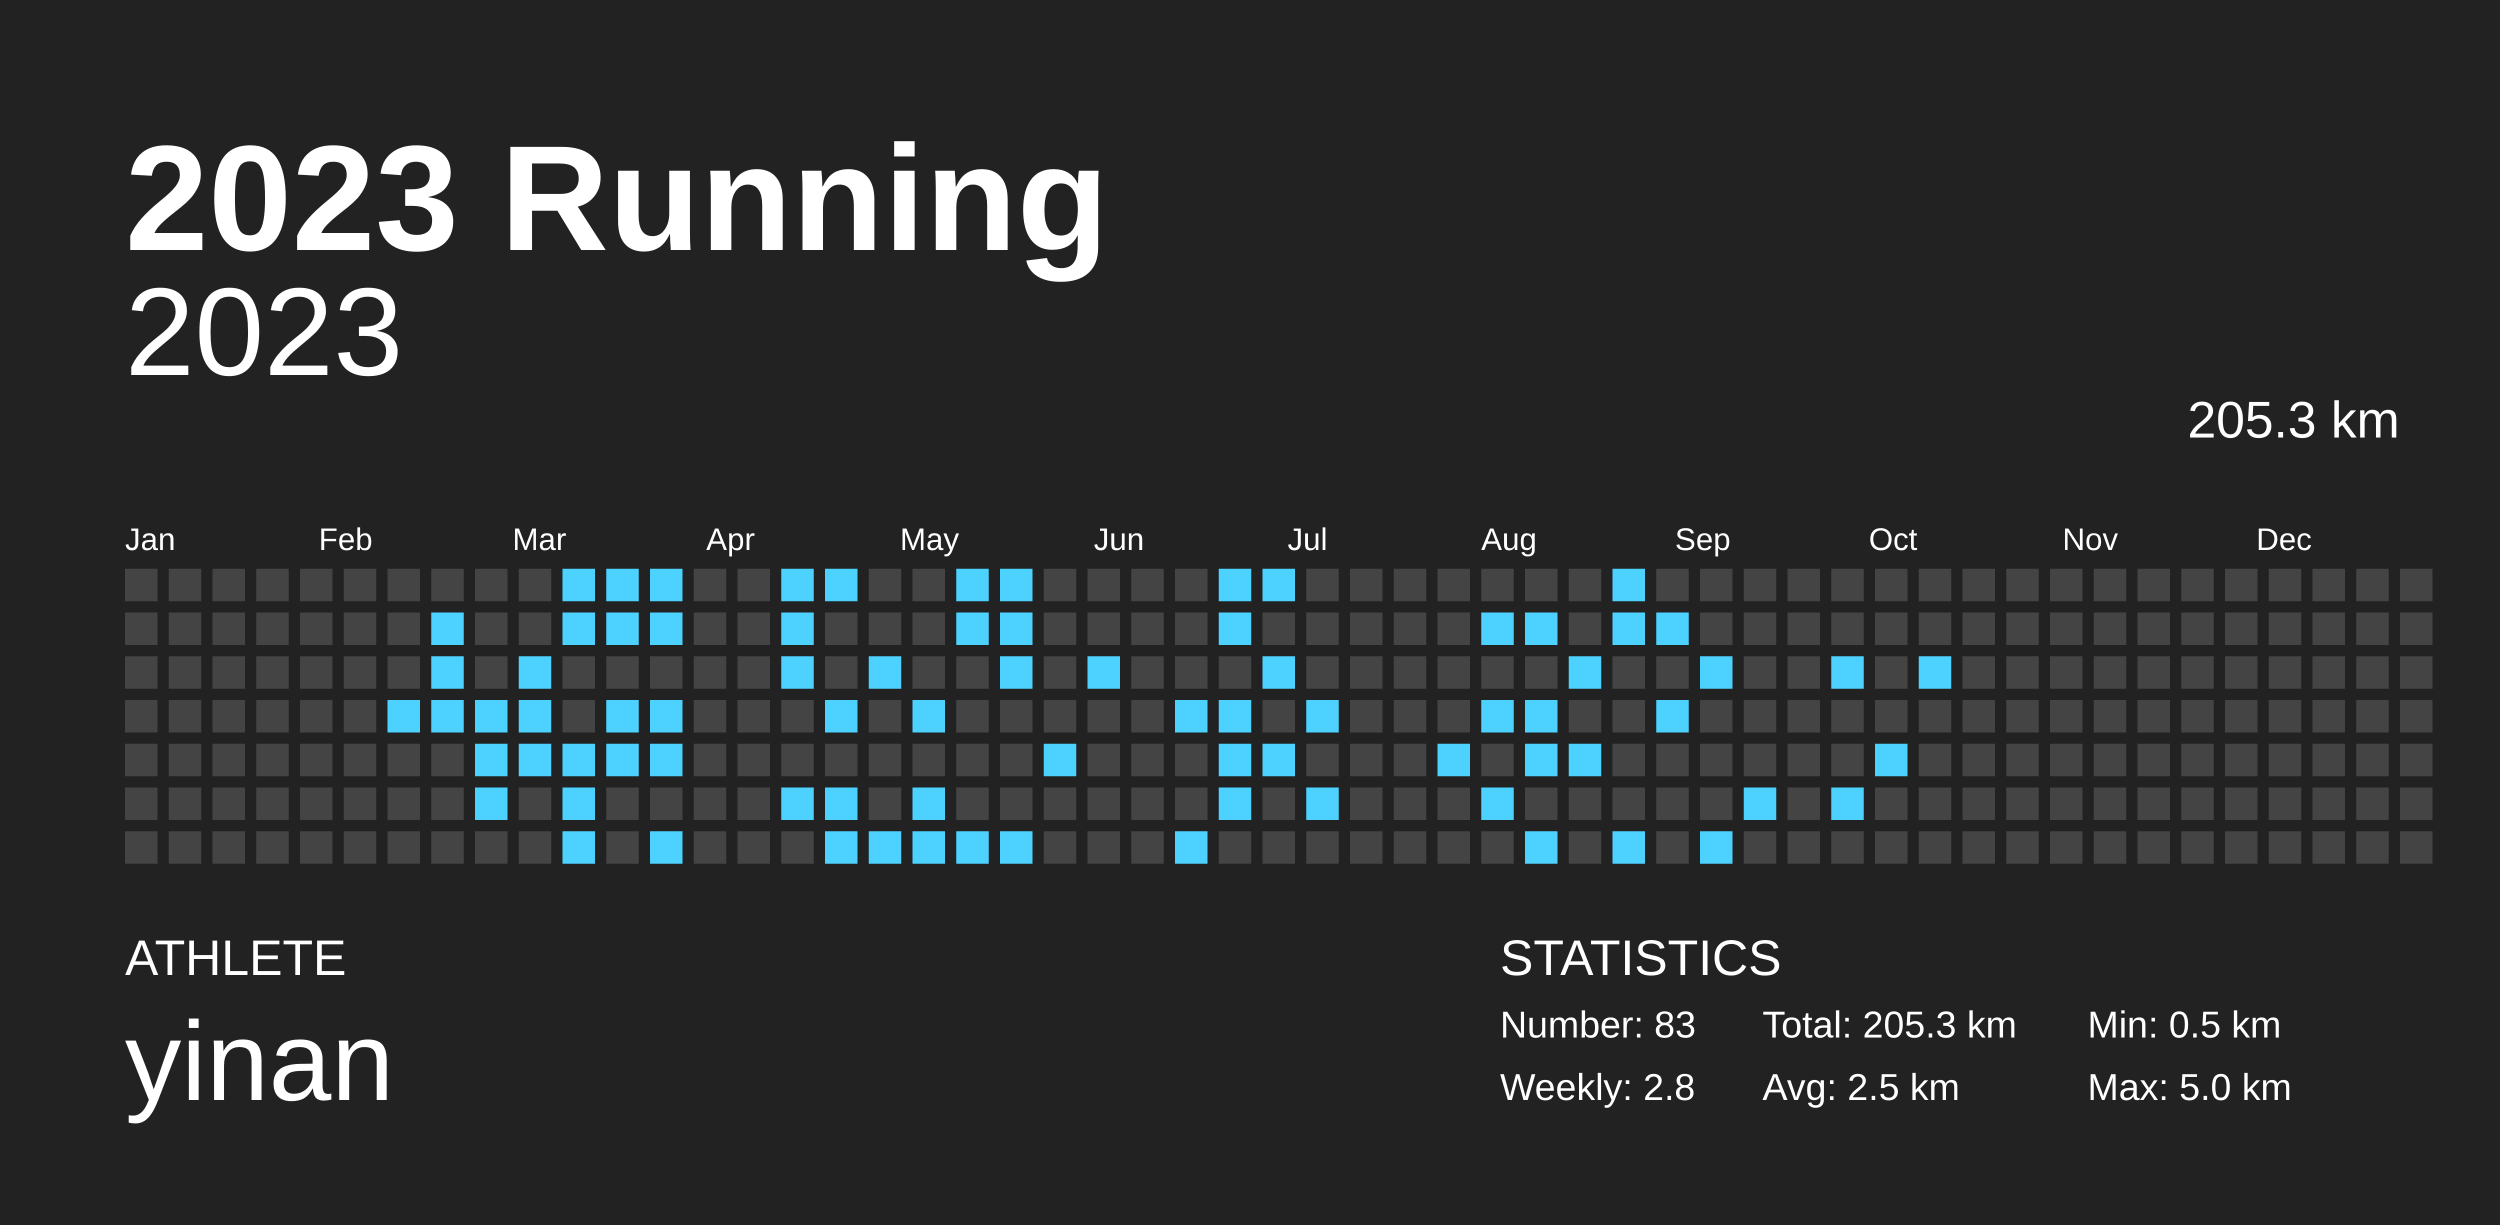
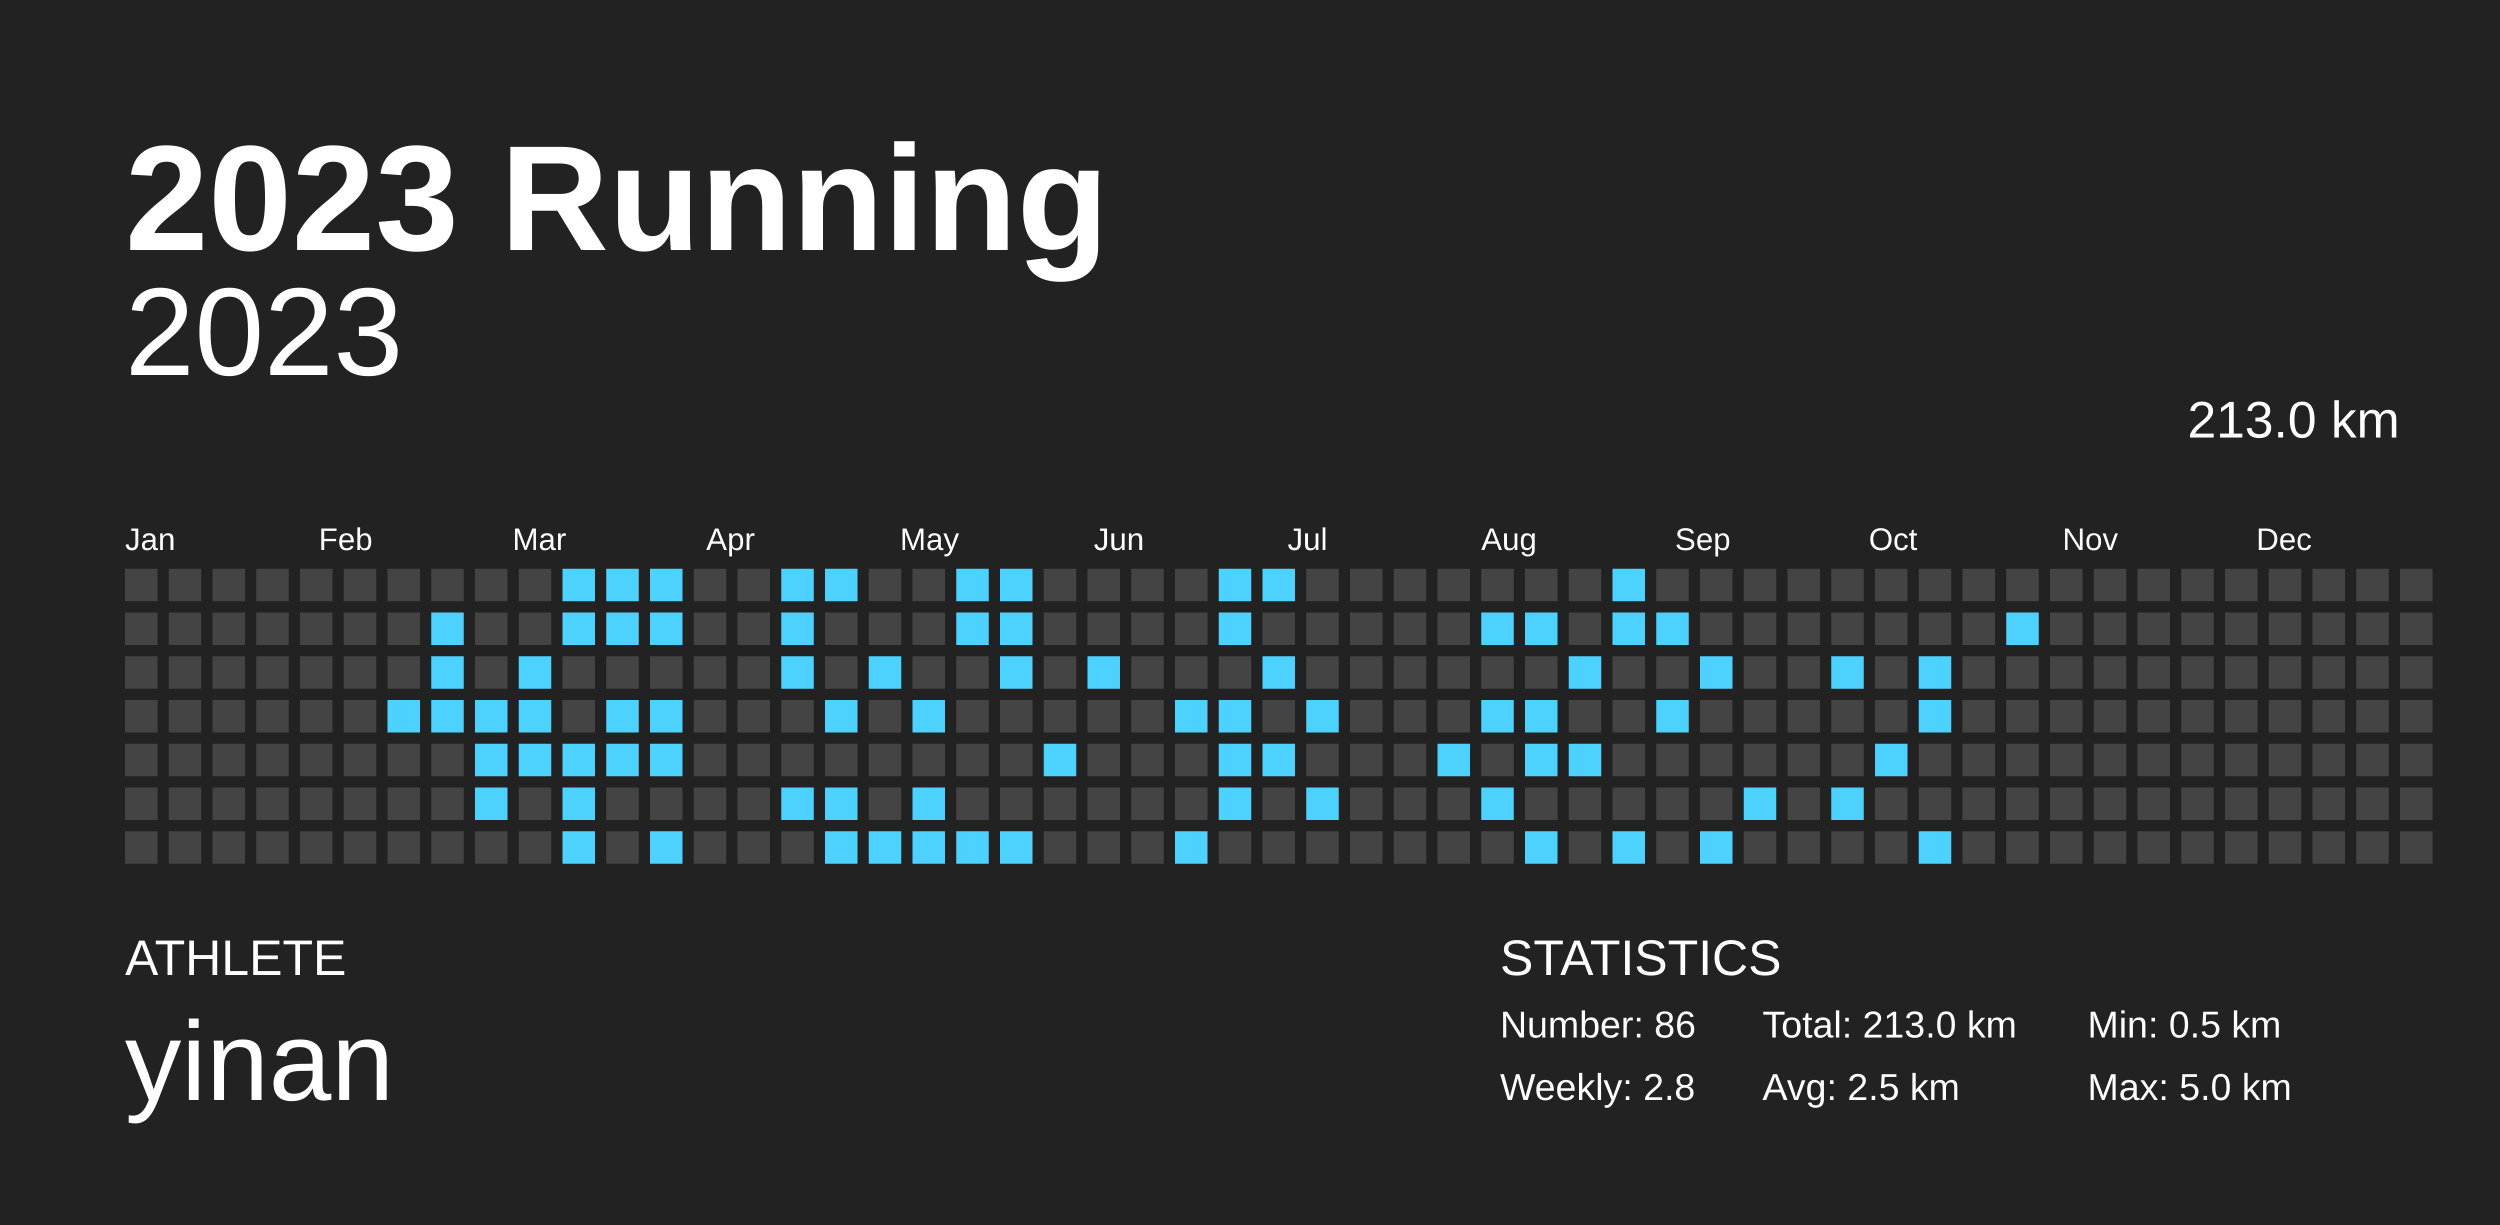
<svg xmlns="http://www.w3.org/2000/svg" baseProfile="full" height="98mm" version="1.1" viewBox="0,0,200,98" width="200mm">
  <defs />
  <rect fill="#222222" height="98" width="200" x="0" y="0" />
  <text fill="#FFFFFF" style="font-size:12px; font-family:Arial; font-weight:bold;" x="10" y="20">2023 Running</text>
  <text fill="#FFFFFF" style="font-size:4px; font-family:Arial" x="10" y="78">ATHLETE</text>
  <text fill="#FFFFFF" style="font-size:9px; font-family:Arial" x="10" y="88">yinan</text>
  <text fill="#FFFFFF" style="font-size:4px; font-family:Arial" x="120" y="78">STATISTICS</text>
-   <text fill="#FFFFFF" style="font-size:3px; font-family:Arial" x="120" y="83">Number: 83</text>
+   <text fill="#FFFFFF" style="font-size:3px; font-family:Arial" x="120" y="83">Number: 86</text>
  <text fill="#FFFFFF" style="font-size:3px; font-family:Arial" x="120" y="88">Weekly: 2.8</text>
-   <text fill="#FFFFFF" style="font-size:3px; font-family:Arial" x="141" y="83">Total: 205.3 km</text>
+   <text fill="#FFFFFF" style="font-size:3px; font-family:Arial" x="141" y="83">Total: 213.0 km</text>
  <text fill="#FFFFFF" style="font-size:3px; font-family:Arial" x="141" y="88">Avg: 2.5 km</text>
  <text fill="#FFFFFF" style="font-size:3px; font-family:Arial" x="167" y="83">Min: 0.5 km</text>
  <text fill="#FFFFFF" style="font-size:3px; font-family:Arial" x="167" y="88">Max: 5.0 km</text>
  <text alignment-baseline="hanging" fill="#FFFFFF" style="font-size:10.0px; font-family:Arial;" x="10" y="30">2023</text>
-   <text alignment-baseline="hanging" fill="#FFFFFF" style="font-size:4.125px; font-family:Arial;" x="175" y="35">205.3 km</text>
+   <text alignment-baseline="hanging" fill="#FFFFFF" style="font-size:4.125px; font-family:Arial;" x="175" y="35">213.0 km</text>
  <text fill="#FFFFFF" style="font-size:2.5px; font-family:Arial" x="10.0" y="44">Jan</text>
  <text fill="#FFFFFF" style="font-size:2.5px; font-family:Arial" x="25.5" y="44">Feb</text>
  <text fill="#FFFFFF" style="font-size:2.5px; font-family:Arial" x="41.0" y="44">Mar</text>
  <text fill="#FFFFFF" style="font-size:2.5px; font-family:Arial" x="56.5" y="44">Apr</text>
  <text fill="#FFFFFF" style="font-size:2.5px; font-family:Arial" x="72.0" y="44">May</text>
  <text fill="#FFFFFF" style="font-size:2.5px; font-family:Arial" x="87.5" y="44">Jun</text>
  <text fill="#FFFFFF" style="font-size:2.5px; font-family:Arial" x="103.0" y="44">Jul</text>
  <text fill="#FFFFFF" style="font-size:2.5px; font-family:Arial" x="118.5" y="44">Aug</text>
  <text fill="#FFFFFF" style="font-size:2.5px; font-family:Arial" x="134.0" y="44">Sep</text>
  <text fill="#FFFFFF" style="font-size:2.5px; font-family:Arial" x="149.5" y="44">Oct</text>
  <text fill="#FFFFFF" style="font-size:2.5px; font-family:Arial" x="165.0" y="44">Nov</text>
  <text fill="#FFFFFF" style="font-size:2.5px; font-family:Arial" x="180.5" y="44">Dec</text>
  <rect fill="#444444" height="2.6" width="2.6" x="10.0" y="45.5" />
  <rect fill="#444444" height="2.6" width="2.6" x="10.0" y="49.0" />
  <rect fill="#444444" height="2.6" width="2.6" x="10.0" y="52.5" />
  <rect fill="#444444" height="2.6" width="2.6" x="10.0" y="56.0" />
  <rect fill="#444444" height="2.6" width="2.6" x="10.0" y="59.5" />
  <rect fill="#444444" height="2.6" width="2.6" x="10.0" y="63.0" />
  <rect fill="#444444" height="2.6" width="2.6" x="10.0" y="66.5" />
  <rect fill="#444444" height="2.6" width="2.6" x="13.5" y="45.5" />
  <rect fill="#444444" height="2.6" width="2.6" x="13.5" y="49.0" />
  <rect fill="#444444" height="2.6" width="2.6" x="13.5" y="52.5" />
  <rect fill="#444444" height="2.6" width="2.6" x="13.5" y="56.0" />
  <rect fill="#444444" height="2.6" width="2.6" x="13.5" y="59.5" />
  <rect fill="#444444" height="2.6" width="2.6" x="13.5" y="63.0" />
  <rect fill="#444444" height="2.6" width="2.6" x="13.5" y="66.5" />
  <rect fill="#444444" height="2.6" width="2.6" x="17.0" y="45.5" />
  <rect fill="#444444" height="2.6" width="2.6" x="17.0" y="49.0" />
  <rect fill="#444444" height="2.6" width="2.6" x="17.0" y="52.5" />
  <rect fill="#444444" height="2.6" width="2.6" x="17.0" y="56.0" />
  <rect fill="#444444" height="2.6" width="2.6" x="17.0" y="59.5" />
  <rect fill="#444444" height="2.6" width="2.6" x="17.0" y="63.0" />
  <rect fill="#444444" height="2.6" width="2.6" x="17.0" y="66.5" />
  <rect fill="#444444" height="2.6" width="2.6" x="20.5" y="45.5" />
  <rect fill="#444444" height="2.6" width="2.6" x="20.5" y="49.0" />
  <rect fill="#444444" height="2.6" width="2.6" x="20.5" y="52.5" />
  <rect fill="#444444" height="2.6" width="2.6" x="20.5" y="56.0" />
  <rect fill="#444444" height="2.6" width="2.6" x="20.5" y="59.5" />
  <rect fill="#444444" height="2.6" width="2.6" x="20.5" y="63.0" />
  <rect fill="#444444" height="2.6" width="2.6" x="20.5" y="66.5" />
  <rect fill="#444444" height="2.6" width="2.6" x="24.0" y="45.5" />
  <rect fill="#444444" height="2.6" width="2.6" x="24.0" y="49.0" />
  <rect fill="#444444" height="2.6" width="2.6" x="24.0" y="52.5" />
  <rect fill="#444444" height="2.6" width="2.6" x="24.0" y="56.0" />
  <rect fill="#444444" height="2.6" width="2.6" x="24.0" y="59.5" />
  <rect fill="#444444" height="2.6" width="2.6" x="24.0" y="63.0" />
  <rect fill="#444444" height="2.6" width="2.6" x="24.0" y="66.5" />
  <rect fill="#444444" height="2.6" width="2.6" x="27.5" y="45.5" />
  <rect fill="#444444" height="2.6" width="2.6" x="27.5" y="49.0" />
  <rect fill="#444444" height="2.6" width="2.6" x="27.5" y="52.5" />
  <rect fill="#444444" height="2.6" width="2.6" x="27.5" y="56.0" />
  <rect fill="#444444" height="2.6" width="2.6" x="27.5" y="59.5" />
  <rect fill="#444444" height="2.6" width="2.6" x="27.5" y="63.0" />
  <rect fill="#444444" height="2.6" width="2.6" x="27.5" y="66.5" />
  <rect fill="#444444" height="2.6" width="2.6" x="31.0" y="45.5" />
  <rect fill="#444444" height="2.6" width="2.6" x="31.0" y="49.0" />
  <rect fill="#444444" height="2.6" width="2.6" x="31.0" y="52.5" />
  <rect fill="#4dd2ff" height="2.6" width="2.6" x="31.0" y="56.0" />
  <rect fill="#444444" height="2.6" width="2.6" x="31.0" y="59.5" />
  <rect fill="#444444" height="2.6" width="2.6" x="31.0" y="63.0" />
  <rect fill="#444444" height="2.6" width="2.6" x="31.0" y="66.5" />
  <rect fill="#444444" height="2.6" width="2.6" x="34.5" y="45.5" />
  <rect fill="#4dd2ff" height="2.6" width="2.6" x="34.5" y="49.0" />
  <rect fill="#4dd2ff" height="2.6" width="2.6" x="34.5" y="52.5" />
  <rect fill="#4dd2ff" height="2.6" width="2.6" x="34.5" y="56.0" />
  <rect fill="#444444" height="2.6" width="2.6" x="34.5" y="59.5" />
  <rect fill="#444444" height="2.6" width="2.6" x="34.5" y="63.0" />
  <rect fill="#444444" height="2.6" width="2.6" x="34.5" y="66.5" />
  <rect fill="#444444" height="2.6" width="2.6" x="38.0" y="45.5" />
  <rect fill="#444444" height="2.6" width="2.6" x="38.0" y="49.0" />
  <rect fill="#444444" height="2.6" width="2.6" x="38.0" y="52.5" />
  <rect fill="#4dd2ff" height="2.6" width="2.6" x="38.0" y="56.0" />
  <rect fill="#4dd2ff" height="2.6" width="2.6" x="38.0" y="59.5" />
  <rect fill="#4dd2ff" height="2.6" width="2.6" x="38.0" y="63.0" />
  <rect fill="#444444" height="2.6" width="2.6" x="38.0" y="66.5" />
  <rect fill="#444444" height="2.6" width="2.6" x="41.5" y="45.5" />
  <rect fill="#444444" height="2.6" width="2.6" x="41.5" y="49.0" />
  <rect fill="#4dd2ff" height="2.6" width="2.6" x="41.5" y="52.5" />
  <rect fill="#4dd2ff" height="2.6" width="2.6" x="41.5" y="56.0" />
  <rect fill="#4dd2ff" height="2.6" width="2.6" x="41.5" y="59.5" />
  <rect fill="#444444" height="2.6" width="2.6" x="41.5" y="63.0" />
  <rect fill="#444444" height="2.6" width="2.6" x="41.5" y="66.5" />
  <rect fill="#4dd2ff" height="2.6" width="2.6" x="45.0" y="45.5" />
  <rect fill="#4dd2ff" height="2.6" width="2.6" x="45.0" y="49.0" />
  <rect fill="#444444" height="2.6" width="2.6" x="45.0" y="52.5" />
  <rect fill="#444444" height="2.6" width="2.6" x="45.0" y="56.0" />
  <rect fill="#4dd2ff" height="2.6" width="2.6" x="45.0" y="59.5" />
  <rect fill="#4dd2ff" height="2.6" width="2.6" x="45.0" y="63.0" />
  <rect fill="#4dd2ff" height="2.6" width="2.6" x="45.0" y="66.5" />
  <rect fill="#4dd2ff" height="2.6" width="2.6" x="48.5" y="45.5" />
  <rect fill="#4dd2ff" height="2.6" width="2.6" x="48.5" y="49.0" />
  <rect fill="#444444" height="2.6" width="2.6" x="48.5" y="52.5" />
  <rect fill="#4dd2ff" height="2.6" width="2.6" x="48.5" y="56.0" />
  <rect fill="#4dd2ff" height="2.6" width="2.6" x="48.5" y="59.5" />
  <rect fill="#444444" height="2.6" width="2.6" x="48.5" y="63.0" />
  <rect fill="#444444" height="2.6" width="2.6" x="48.5" y="66.5" />
  <rect fill="#4dd2ff" height="2.6" width="2.6" x="52.0" y="45.5" />
  <rect fill="#4dd2ff" height="2.6" width="2.6" x="52.0" y="49.0" />
  <rect fill="#444444" height="2.6" width="2.6" x="52.0" y="52.5" />
  <rect fill="#4dd2ff" height="2.6" width="2.6" x="52.0" y="56.0" />
  <rect fill="#4dd2ff" height="2.6" width="2.6" x="52.0" y="59.5" />
  <rect fill="#444444" height="2.6" width="2.6" x="52.0" y="63.0" />
  <rect fill="#4dd2ff" height="2.6" width="2.6" x="52.0" y="66.5" />
  <rect fill="#444444" height="2.6" width="2.6" x="55.5" y="45.5" />
  <rect fill="#444444" height="2.6" width="2.6" x="55.5" y="49.0" />
  <rect fill="#444444" height="2.6" width="2.6" x="55.5" y="52.5" />
  <rect fill="#444444" height="2.6" width="2.6" x="55.5" y="56.0" />
  <rect fill="#444444" height="2.6" width="2.6" x="55.5" y="59.5" />
  <rect fill="#444444" height="2.6" width="2.6" x="55.5" y="63.0" />
  <rect fill="#444444" height="2.6" width="2.6" x="55.5" y="66.5" />
  <rect fill="#444444" height="2.6" width="2.6" x="59.0" y="45.5" />
  <rect fill="#444444" height="2.6" width="2.6" x="59.0" y="49.0" />
  <rect fill="#444444" height="2.6" width="2.6" x="59.0" y="52.5" />
  <rect fill="#444444" height="2.6" width="2.6" x="59.0" y="56.0" />
  <rect fill="#444444" height="2.6" width="2.6" x="59.0" y="59.5" />
  <rect fill="#444444" height="2.6" width="2.6" x="59.0" y="63.0" />
  <rect fill="#444444" height="2.6" width="2.6" x="59.0" y="66.5" />
  <rect fill="#4dd2ff" height="2.6" width="2.6" x="62.5" y="45.5" />
  <rect fill="#4dd2ff" height="2.6" width="2.6" x="62.5" y="49.0" />
  <rect fill="#4dd2ff" height="2.6" width="2.6" x="62.5" y="52.5" />
  <rect fill="#444444" height="2.6" width="2.6" x="62.5" y="56.0" />
  <rect fill="#444444" height="2.6" width="2.6" x="62.5" y="59.5" />
  <rect fill="#4dd2ff" height="2.6" width="2.6" x="62.5" y="63.0" />
  <rect fill="#444444" height="2.6" width="2.6" x="62.5" y="66.5" />
  <rect fill="#4dd2ff" height="2.6" width="2.6" x="66.0" y="45.5" />
  <rect fill="#444444" height="2.6" width="2.6" x="66.0" y="49.0" />
  <rect fill="#444444" height="2.6" width="2.6" x="66.0" y="52.5" />
  <rect fill="#4dd2ff" height="2.6" width="2.6" x="66.0" y="56.0" />
  <rect fill="#444444" height="2.6" width="2.6" x="66.0" y="59.5" />
  <rect fill="#4dd2ff" height="2.6" width="2.6" x="66.0" y="63.0" />
  <rect fill="#4dd2ff" height="2.6" width="2.6" x="66.0" y="66.5" />
  <rect fill="#444444" height="2.6" width="2.6" x="69.5" y="45.5" />
  <rect fill="#444444" height="2.6" width="2.6" x="69.5" y="49.0" />
  <rect fill="#4dd2ff" height="2.6" width="2.6" x="69.5" y="52.5" />
  <rect fill="#444444" height="2.6" width="2.6" x="69.5" y="56.0" />
  <rect fill="#444444" height="2.6" width="2.6" x="69.5" y="59.5" />
  <rect fill="#444444" height="2.6" width="2.6" x="69.5" y="63.0" />
  <rect fill="#4dd2ff" height="2.6" width="2.6" x="69.5" y="66.5" />
  <rect fill="#444444" height="2.6" width="2.6" x="73.0" y="45.5" />
  <rect fill="#444444" height="2.6" width="2.6" x="73.0" y="49.0" />
  <rect fill="#444444" height="2.6" width="2.6" x="73.0" y="52.5" />
  <rect fill="#4dd2ff" height="2.6" width="2.6" x="73.0" y="56.0" />
  <rect fill="#444444" height="2.6" width="2.6" x="73.0" y="59.5" />
  <rect fill="#4dd2ff" height="2.6" width="2.6" x="73.0" y="63.0" />
  <rect fill="#4dd2ff" height="2.6" width="2.6" x="73.0" y="66.5" />
  <rect fill="#4dd2ff" height="2.6" width="2.6" x="76.5" y="45.5" />
  <rect fill="#4dd2ff" height="2.6" width="2.6" x="76.5" y="49.0" />
  <rect fill="#444444" height="2.6" width="2.6" x="76.5" y="52.5" />
  <rect fill="#444444" height="2.6" width="2.6" x="76.5" y="56.0" />
  <rect fill="#444444" height="2.6" width="2.6" x="76.5" y="59.5" />
  <rect fill="#444444" height="2.6" width="2.6" x="76.5" y="63.0" />
  <rect fill="#4dd2ff" height="2.6" width="2.6" x="76.5" y="66.5" />
  <rect fill="#4dd2ff" height="2.6" width="2.6" x="80.0" y="45.5" />
  <rect fill="#4dd2ff" height="2.6" width="2.6" x="80.0" y="49.0" />
  <rect fill="#4dd2ff" height="2.6" width="2.6" x="80.0" y="52.5" />
  <rect fill="#444444" height="2.6" width="2.6" x="80.0" y="56.0" />
  <rect fill="#444444" height="2.6" width="2.6" x="80.0" y="59.5" />
  <rect fill="#444444" height="2.6" width="2.6" x="80.0" y="63.0" />
  <rect fill="#4dd2ff" height="2.6" width="2.6" x="80.0" y="66.5" />
  <rect fill="#444444" height="2.6" width="2.6" x="83.5" y="45.5" />
  <rect fill="#444444" height="2.6" width="2.6" x="83.5" y="49.0" />
  <rect fill="#444444" height="2.6" width="2.6" x="83.5" y="52.5" />
  <rect fill="#444444" height="2.6" width="2.6" x="83.5" y="56.0" />
  <rect fill="#4dd2ff" height="2.6" width="2.6" x="83.5" y="59.5" />
  <rect fill="#444444" height="2.6" width="2.6" x="83.5" y="63.0" />
  <rect fill="#444444" height="2.6" width="2.6" x="83.5" y="66.5" />
  <rect fill="#444444" height="2.6" width="2.6" x="87.0" y="45.5" />
  <rect fill="#444444" height="2.6" width="2.6" x="87.0" y="49.0" />
  <rect fill="#4dd2ff" height="2.6" width="2.6" x="87.0" y="52.5" />
  <rect fill="#444444" height="2.6" width="2.6" x="87.0" y="56.0" />
  <rect fill="#444444" height="2.6" width="2.6" x="87.0" y="59.5" />
  <rect fill="#444444" height="2.6" width="2.6" x="87.0" y="63.0" />
  <rect fill="#444444" height="2.6" width="2.6" x="87.0" y="66.5" />
  <rect fill="#444444" height="2.6" width="2.6" x="90.5" y="45.5" />
  <rect fill="#444444" height="2.6" width="2.6" x="90.5" y="49.0" />
  <rect fill="#444444" height="2.6" width="2.6" x="90.5" y="52.5" />
  <rect fill="#444444" height="2.6" width="2.6" x="90.5" y="56.0" />
  <rect fill="#444444" height="2.6" width="2.6" x="90.5" y="59.5" />
  <rect fill="#444444" height="2.6" width="2.6" x="90.5" y="63.0" />
  <rect fill="#444444" height="2.6" width="2.6" x="90.5" y="66.5" />
  <rect fill="#444444" height="2.6" width="2.6" x="94.0" y="45.5" />
  <rect fill="#444444" height="2.6" width="2.6" x="94.0" y="49.0" />
  <rect fill="#444444" height="2.6" width="2.6" x="94.0" y="52.5" />
  <rect fill="#4dd2ff" height="2.6" width="2.6" x="94.0" y="56.0" />
  <rect fill="#444444" height="2.6" width="2.6" x="94.0" y="59.5" />
  <rect fill="#444444" height="2.6" width="2.6" x="94.0" y="63.0" />
  <rect fill="#4dd2ff" height="2.6" width="2.6" x="94.0" y="66.5" />
  <rect fill="#4dd2ff" height="2.6" width="2.6" x="97.5" y="45.5" />
  <rect fill="#4dd2ff" height="2.6" width="2.6" x="97.5" y="49.0" />
  <rect fill="#444444" height="2.6" width="2.6" x="97.5" y="52.5" />
  <rect fill="#4dd2ff" height="2.6" width="2.6" x="97.5" y="56.0" />
  <rect fill="#4dd2ff" height="2.6" width="2.6" x="97.5" y="59.5" />
  <rect fill="#4dd2ff" height="2.6" width="2.6" x="97.5" y="63.0" />
  <rect fill="#444444" height="2.6" width="2.6" x="97.5" y="66.5" />
  <rect fill="#4dd2ff" height="2.6" width="2.6" x="101.0" y="45.5" />
  <rect fill="#444444" height="2.6" width="2.6" x="101.0" y="49.0" />
  <rect fill="#4dd2ff" height="2.6" width="2.6" x="101.0" y="52.5" />
  <rect fill="#444444" height="2.6" width="2.6" x="101.0" y="56.0" />
  <rect fill="#4dd2ff" height="2.6" width="2.6" x="101.0" y="59.5" />
  <rect fill="#444444" height="2.6" width="2.6" x="101.0" y="63.0" />
  <rect fill="#444444" height="2.6" width="2.6" x="101.0" y="66.5" />
  <rect fill="#444444" height="2.6" width="2.6" x="104.5" y="45.5" />
  <rect fill="#444444" height="2.6" width="2.6" x="104.5" y="49.0" />
  <rect fill="#444444" height="2.6" width="2.6" x="104.5" y="52.5" />
  <rect fill="#4dd2ff" height="2.6" width="2.6" x="104.5" y="56.0" />
  <rect fill="#444444" height="2.6" width="2.6" x="104.5" y="59.5" />
  <rect fill="#4dd2ff" height="2.6" width="2.6" x="104.5" y="63.0" />
  <rect fill="#444444" height="2.6" width="2.6" x="104.5" y="66.5" />
  <rect fill="#444444" height="2.6" width="2.6" x="108.0" y="45.5" />
  <rect fill="#444444" height="2.6" width="2.6" x="108.0" y="49.0" />
  <rect fill="#444444" height="2.6" width="2.6" x="108.0" y="52.5" />
  <rect fill="#444444" height="2.6" width="2.6" x="108.0" y="56.0" />
  <rect fill="#444444" height="2.6" width="2.6" x="108.0" y="59.5" />
  <rect fill="#444444" height="2.6" width="2.6" x="108.0" y="63.0" />
  <rect fill="#444444" height="2.6" width="2.6" x="108.0" y="66.5" />
  <rect fill="#444444" height="2.6" width="2.6" x="111.5" y="45.5" />
  <rect fill="#444444" height="2.6" width="2.6" x="111.5" y="49.0" />
  <rect fill="#444444" height="2.6" width="2.6" x="111.5" y="52.5" />
  <rect fill="#444444" height="2.6" width="2.6" x="111.5" y="56.0" />
  <rect fill="#444444" height="2.6" width="2.6" x="111.5" y="59.5" />
  <rect fill="#444444" height="2.6" width="2.6" x="111.5" y="63.0" />
  <rect fill="#444444" height="2.6" width="2.6" x="111.5" y="66.5" />
  <rect fill="#444444" height="2.6" width="2.6" x="115.0" y="45.5" />
  <rect fill="#444444" height="2.6" width="2.6" x="115.0" y="49.0" />
  <rect fill="#444444" height="2.6" width="2.6" x="115.0" y="52.5" />
  <rect fill="#444444" height="2.6" width="2.6" x="115.0" y="56.0" />
  <rect fill="#4dd2ff" height="2.6" width="2.6" x="115.0" y="59.5" />
  <rect fill="#444444" height="2.6" width="2.6" x="115.0" y="63.0" />
  <rect fill="#444444" height="2.6" width="2.6" x="115.0" y="66.5" />
  <rect fill="#444444" height="2.6" width="2.6" x="118.5" y="45.5" />
  <rect fill="#4dd2ff" height="2.6" width="2.6" x="118.5" y="49.0" />
  <rect fill="#444444" height="2.6" width="2.6" x="118.5" y="52.5" />
  <rect fill="#4dd2ff" height="2.6" width="2.6" x="118.5" y="56.0" />
  <rect fill="#444444" height="2.6" width="2.6" x="118.5" y="59.5" />
  <rect fill="#4dd2ff" height="2.6" width="2.6" x="118.5" y="63.0" />
  <rect fill="#444444" height="2.6" width="2.6" x="118.5" y="66.5" />
  <rect fill="#444444" height="2.6" width="2.6" x="122.0" y="45.5" />
  <rect fill="#4dd2ff" height="2.6" width="2.6" x="122.0" y="49.0" />
  <rect fill="#444444" height="2.6" width="2.6" x="122.0" y="52.5" />
  <rect fill="#4dd2ff" height="2.6" width="2.6" x="122.0" y="56.0" />
  <rect fill="#4dd2ff" height="2.6" width="2.6" x="122.0" y="59.5" />
  <rect fill="#444444" height="2.6" width="2.6" x="122.0" y="63.0" />
  <rect fill="#4dd2ff" height="2.6" width="2.6" x="122.0" y="66.5" />
  <rect fill="#444444" height="2.6" width="2.6" x="125.5" y="45.5" />
  <rect fill="#444444" height="2.6" width="2.6" x="125.5" y="49.0" />
  <rect fill="#4dd2ff" height="2.6" width="2.6" x="125.5" y="52.5" />
  <rect fill="#444444" height="2.6" width="2.6" x="125.5" y="56.0" />
  <rect fill="#4dd2ff" height="2.6" width="2.6" x="125.5" y="59.5" />
  <rect fill="#444444" height="2.6" width="2.6" x="125.5" y="63.0" />
  <rect fill="#444444" height="2.6" width="2.6" x="125.5" y="66.5" />
  <rect fill="#4dd2ff" height="2.6" width="2.6" x="129.0" y="45.5" />
  <rect fill="#4dd2ff" height="2.6" width="2.6" x="129.0" y="49.0" />
  <rect fill="#444444" height="2.6" width="2.6" x="129.0" y="52.5" />
  <rect fill="#444444" height="2.6" width="2.6" x="129.0" y="56.0" />
  <rect fill="#444444" height="2.6" width="2.6" x="129.0" y="59.5" />
  <rect fill="#444444" height="2.6" width="2.6" x="129.0" y="63.0" />
  <rect fill="#4dd2ff" height="2.6" width="2.6" x="129.0" y="66.5" />
  <rect fill="#444444" height="2.6" width="2.6" x="132.5" y="45.5" />
  <rect fill="#4dd2ff" height="2.6" width="2.6" x="132.5" y="49.0" />
  <rect fill="#444444" height="2.6" width="2.6" x="132.5" y="52.5" />
  <rect fill="#4dd2ff" height="2.6" width="2.6" x="132.5" y="56.0" />
  <rect fill="#444444" height="2.6" width="2.6" x="132.5" y="59.5" />
  <rect fill="#444444" height="2.6" width="2.6" x="132.5" y="63.0" />
  <rect fill="#444444" height="2.6" width="2.6" x="132.5" y="66.5" />
  <rect fill="#444444" height="2.6" width="2.6" x="136.0" y="45.5" />
  <rect fill="#444444" height="2.6" width="2.6" x="136.0" y="49.0" />
  <rect fill="#4dd2ff" height="2.6" width="2.6" x="136.0" y="52.5" />
  <rect fill="#444444" height="2.6" width="2.6" x="136.0" y="56.0" />
  <rect fill="#444444" height="2.6" width="2.6" x="136.0" y="59.5" />
  <rect fill="#444444" height="2.6" width="2.6" x="136.0" y="63.0" />
  <rect fill="#4dd2ff" height="2.6" width="2.6" x="136.0" y="66.5" />
  <rect fill="#444444" height="2.6" width="2.6" x="139.5" y="45.5" />
  <rect fill="#444444" height="2.6" width="2.6" x="139.5" y="49.0" />
  <rect fill="#444444" height="2.6" width="2.6" x="139.5" y="52.5" />
  <rect fill="#444444" height="2.6" width="2.6" x="139.5" y="56.0" />
  <rect fill="#444444" height="2.6" width="2.6" x="139.5" y="59.5" />
  <rect fill="#4dd2ff" height="2.6" width="2.6" x="139.5" y="63.0" />
  <rect fill="#444444" height="2.6" width="2.6" x="139.5" y="66.5" />
  <rect fill="#444444" height="2.6" width="2.6" x="143.0" y="45.5" />
  <rect fill="#444444" height="2.6" width="2.6" x="143.0" y="49.0" />
  <rect fill="#444444" height="2.6" width="2.6" x="143.0" y="52.5" />
  <rect fill="#444444" height="2.6" width="2.6" x="143.0" y="56.0" />
  <rect fill="#444444" height="2.6" width="2.6" x="143.0" y="59.5" />
  <rect fill="#444444" height="2.6" width="2.6" x="143.0" y="63.0" />
  <rect fill="#444444" height="2.6" width="2.6" x="143.0" y="66.5" />
  <rect fill="#444444" height="2.6" width="2.6" x="146.5" y="45.5" />
  <rect fill="#444444" height="2.6" width="2.6" x="146.5" y="49.0" />
  <rect fill="#4dd2ff" height="2.6" width="2.6" x="146.5" y="52.5" />
  <rect fill="#444444" height="2.6" width="2.6" x="146.5" y="56.0" />
  <rect fill="#444444" height="2.6" width="2.6" x="146.5" y="59.5" />
  <rect fill="#4dd2ff" height="2.6" width="2.6" x="146.5" y="63.0" />
  <rect fill="#444444" height="2.6" width="2.6" x="146.5" y="66.5" />
  <rect fill="#444444" height="2.6" width="2.6" x="150.0" y="45.5" />
  <rect fill="#444444" height="2.6" width="2.6" x="150.0" y="49.0" />
  <rect fill="#444444" height="2.6" width="2.6" x="150.0" y="52.5" />
  <rect fill="#444444" height="2.6" width="2.6" x="150.0" y="56.0" />
  <rect fill="#4dd2ff" height="2.6" width="2.6" x="150.0" y="59.5" />
  <rect fill="#444444" height="2.6" width="2.6" x="150.0" y="63.0" />
  <rect fill="#444444" height="2.6" width="2.6" x="150.0" y="66.5" />
  <rect fill="#444444" height="2.6" width="2.6" x="153.5" y="45.5" />
  <rect fill="#444444" height="2.6" width="2.6" x="153.5" y="49.0" />
  <rect fill="#4dd2ff" height="2.6" width="2.6" x="153.5" y="52.5" />
-   <rect fill="#444444" height="2.6" width="2.6" x="153.5" y="56.0" />
+   <rect fill="#4dd2ff" height="2.6" width="2.6" x="153.5" y="56.0" />
  <rect fill="#444444" height="2.6" width="2.6" x="153.5" y="59.5" />
  <rect fill="#444444" height="2.6" width="2.6" x="153.5" y="63.0" />
-   <rect fill="#444444" height="2.6" width="2.6" x="153.5" y="66.5" />
+   <rect fill="#4dd2ff" height="2.6" width="2.6" x="153.5" y="66.5" />
  <rect fill="#444444" height="2.6" width="2.6" x="157.0" y="45.5" />
  <rect fill="#444444" height="2.6" width="2.6" x="157.0" y="49.0" />
  <rect fill="#444444" height="2.6" width="2.6" x="157.0" y="52.5" />
  <rect fill="#444444" height="2.6" width="2.6" x="157.0" y="56.0" />
  <rect fill="#444444" height="2.6" width="2.6" x="157.0" y="59.5" />
  <rect fill="#444444" height="2.6" width="2.6" x="157.0" y="63.0" />
  <rect fill="#444444" height="2.6" width="2.6" x="157.0" y="66.5" />
  <rect fill="#444444" height="2.6" width="2.6" x="160.5" y="45.5" />
-   <rect fill="#444444" height="2.6" width="2.6" x="160.5" y="49.0" />
+   <rect fill="#4dd2ff" height="2.6" width="2.6" x="160.5" y="49.0" />
  <rect fill="#444444" height="2.6" width="2.6" x="160.5" y="52.5" />
  <rect fill="#444444" height="2.6" width="2.6" x="160.5" y="56.0" />
  <rect fill="#444444" height="2.6" width="2.6" x="160.5" y="59.5" />
  <rect fill="#444444" height="2.6" width="2.6" x="160.5" y="63.0" />
  <rect fill="#444444" height="2.6" width="2.6" x="160.5" y="66.5" />
  <rect fill="#444444" height="2.6" width="2.6" x="164.0" y="45.5" />
  <rect fill="#444444" height="2.6" width="2.6" x="164.0" y="49.0" />
  <rect fill="#444444" height="2.6" width="2.6" x="164.0" y="52.5" />
  <rect fill="#444444" height="2.6" width="2.6" x="164.0" y="56.0" />
  <rect fill="#444444" height="2.6" width="2.6" x="164.0" y="59.5" />
  <rect fill="#444444" height="2.6" width="2.6" x="164.0" y="63.0" />
  <rect fill="#444444" height="2.6" width="2.6" x="164.0" y="66.5" />
  <rect fill="#444444" height="2.6" width="2.6" x="167.5" y="45.5" />
  <rect fill="#444444" height="2.6" width="2.6" x="167.5" y="49.0" />
  <rect fill="#444444" height="2.6" width="2.6" x="167.5" y="52.5" />
  <rect fill="#444444" height="2.6" width="2.6" x="167.5" y="56.0" />
  <rect fill="#444444" height="2.6" width="2.6" x="167.5" y="59.5" />
  <rect fill="#444444" height="2.6" width="2.6" x="167.5" y="63.0" />
  <rect fill="#444444" height="2.6" width="2.6" x="167.5" y="66.5" />
  <rect fill="#444444" height="2.6" width="2.6" x="171.0" y="45.5" />
  <rect fill="#444444" height="2.6" width="2.6" x="171.0" y="49.0" />
  <rect fill="#444444" height="2.6" width="2.6" x="171.0" y="52.5" />
  <rect fill="#444444" height="2.6" width="2.6" x="171.0" y="56.0" />
  <rect fill="#444444" height="2.6" width="2.6" x="171.0" y="59.5" />
  <rect fill="#444444" height="2.6" width="2.6" x="171.0" y="63.0" />
  <rect fill="#444444" height="2.6" width="2.6" x="171.0" y="66.5" />
  <rect fill="#444444" height="2.6" width="2.6" x="174.5" y="45.5" />
  <rect fill="#444444" height="2.6" width="2.6" x="174.5" y="49.0" />
  <rect fill="#444444" height="2.6" width="2.6" x="174.5" y="52.5" />
  <rect fill="#444444" height="2.6" width="2.6" x="174.5" y="56.0" />
  <rect fill="#444444" height="2.6" width="2.6" x="174.5" y="59.5" />
  <rect fill="#444444" height="2.6" width="2.6" x="174.5" y="63.0" />
  <rect fill="#444444" height="2.6" width="2.6" x="174.5" y="66.5" />
  <rect fill="#444444" height="2.6" width="2.6" x="178.0" y="45.5" />
  <rect fill="#444444" height="2.6" width="2.6" x="178.0" y="49.0" />
  <rect fill="#444444" height="2.6" width="2.6" x="178.0" y="52.5" />
  <rect fill="#444444" height="2.6" width="2.6" x="178.0" y="56.0" />
  <rect fill="#444444" height="2.6" width="2.6" x="178.0" y="59.5" />
  <rect fill="#444444" height="2.6" width="2.6" x="178.0" y="63.0" />
  <rect fill="#444444" height="2.6" width="2.6" x="178.0" y="66.5" />
  <rect fill="#444444" height="2.6" width="2.6" x="181.5" y="45.5" />
  <rect fill="#444444" height="2.6" width="2.6" x="181.5" y="49.0" />
  <rect fill="#444444" height="2.6" width="2.6" x="181.5" y="52.5" />
  <rect fill="#444444" height="2.6" width="2.6" x="181.5" y="56.0" />
  <rect fill="#444444" height="2.6" width="2.6" x="181.5" y="59.5" />
  <rect fill="#444444" height="2.6" width="2.6" x="181.5" y="63.0" />
  <rect fill="#444444" height="2.6" width="2.6" x="181.5" y="66.5" />
  <rect fill="#444444" height="2.6" width="2.6" x="185.0" y="45.5" />
  <rect fill="#444444" height="2.6" width="2.6" x="185.0" y="49.0" />
  <rect fill="#444444" height="2.6" width="2.6" x="185.0" y="52.5" />
  <rect fill="#444444" height="2.6" width="2.6" x="185.0" y="56.0" />
  <rect fill="#444444" height="2.6" width="2.6" x="185.0" y="59.5" />
  <rect fill="#444444" height="2.6" width="2.6" x="185.0" y="63.0" />
  <rect fill="#444444" height="2.6" width="2.6" x="185.0" y="66.5" />
  <rect fill="#444444" height="2.6" width="2.6" x="188.5" y="45.5" />
  <rect fill="#444444" height="2.6" width="2.6" x="188.5" y="49.0" />
  <rect fill="#444444" height="2.6" width="2.6" x="188.5" y="52.5" />
  <rect fill="#444444" height="2.6" width="2.6" x="188.5" y="56.0" />
  <rect fill="#444444" height="2.6" width="2.6" x="188.5" y="59.5" />
  <rect fill="#444444" height="2.6" width="2.6" x="188.5" y="63.0" />
  <rect fill="#444444" height="2.6" width="2.6" x="188.5" y="66.5" />
  <rect fill="#444444" height="2.6" width="2.6" x="192.0" y="45.5" />
  <rect fill="#444444" height="2.6" width="2.6" x="192.0" y="49.0" />
  <rect fill="#444444" height="2.6" width="2.6" x="192.0" y="52.5" />
  <rect fill="#444444" height="2.6" width="2.6" x="192.0" y="56.0" />
  <rect fill="#444444" height="2.6" width="2.6" x="192.0" y="59.5" />
  <rect fill="#444444" height="2.6" width="2.6" x="192.0" y="63.0" />
  <rect fill="#444444" height="2.6" width="2.6" x="192.0" y="66.5" />
</svg>
